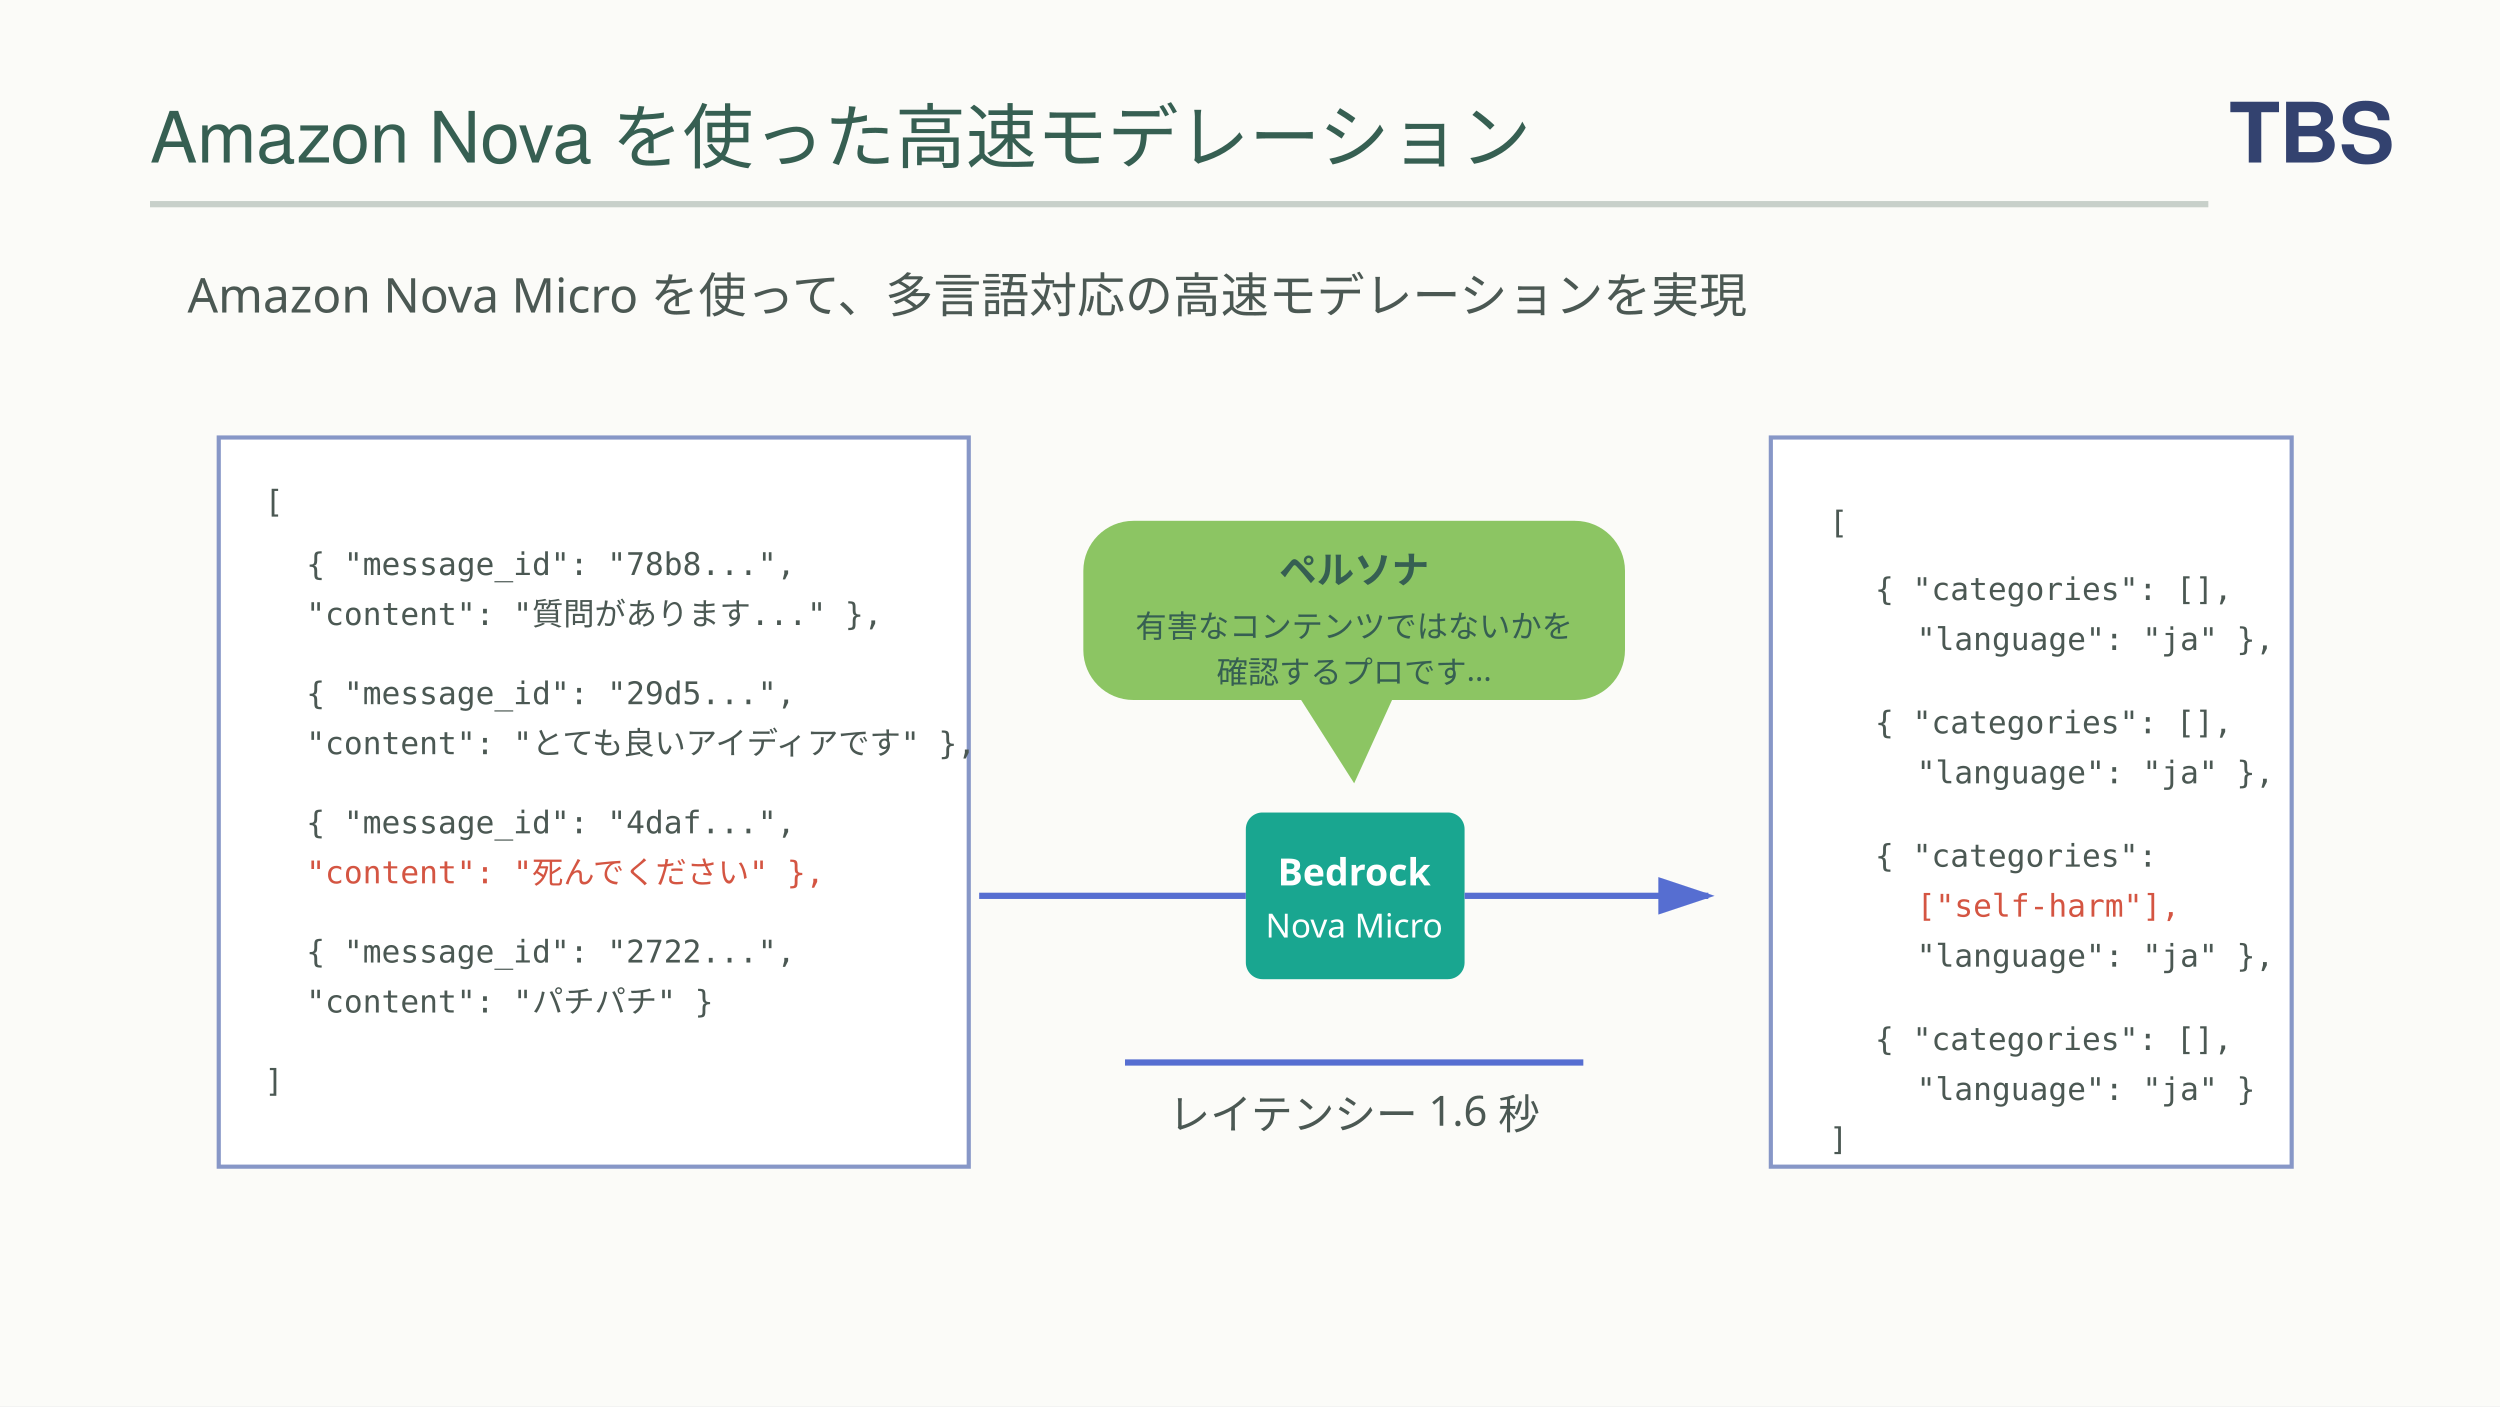
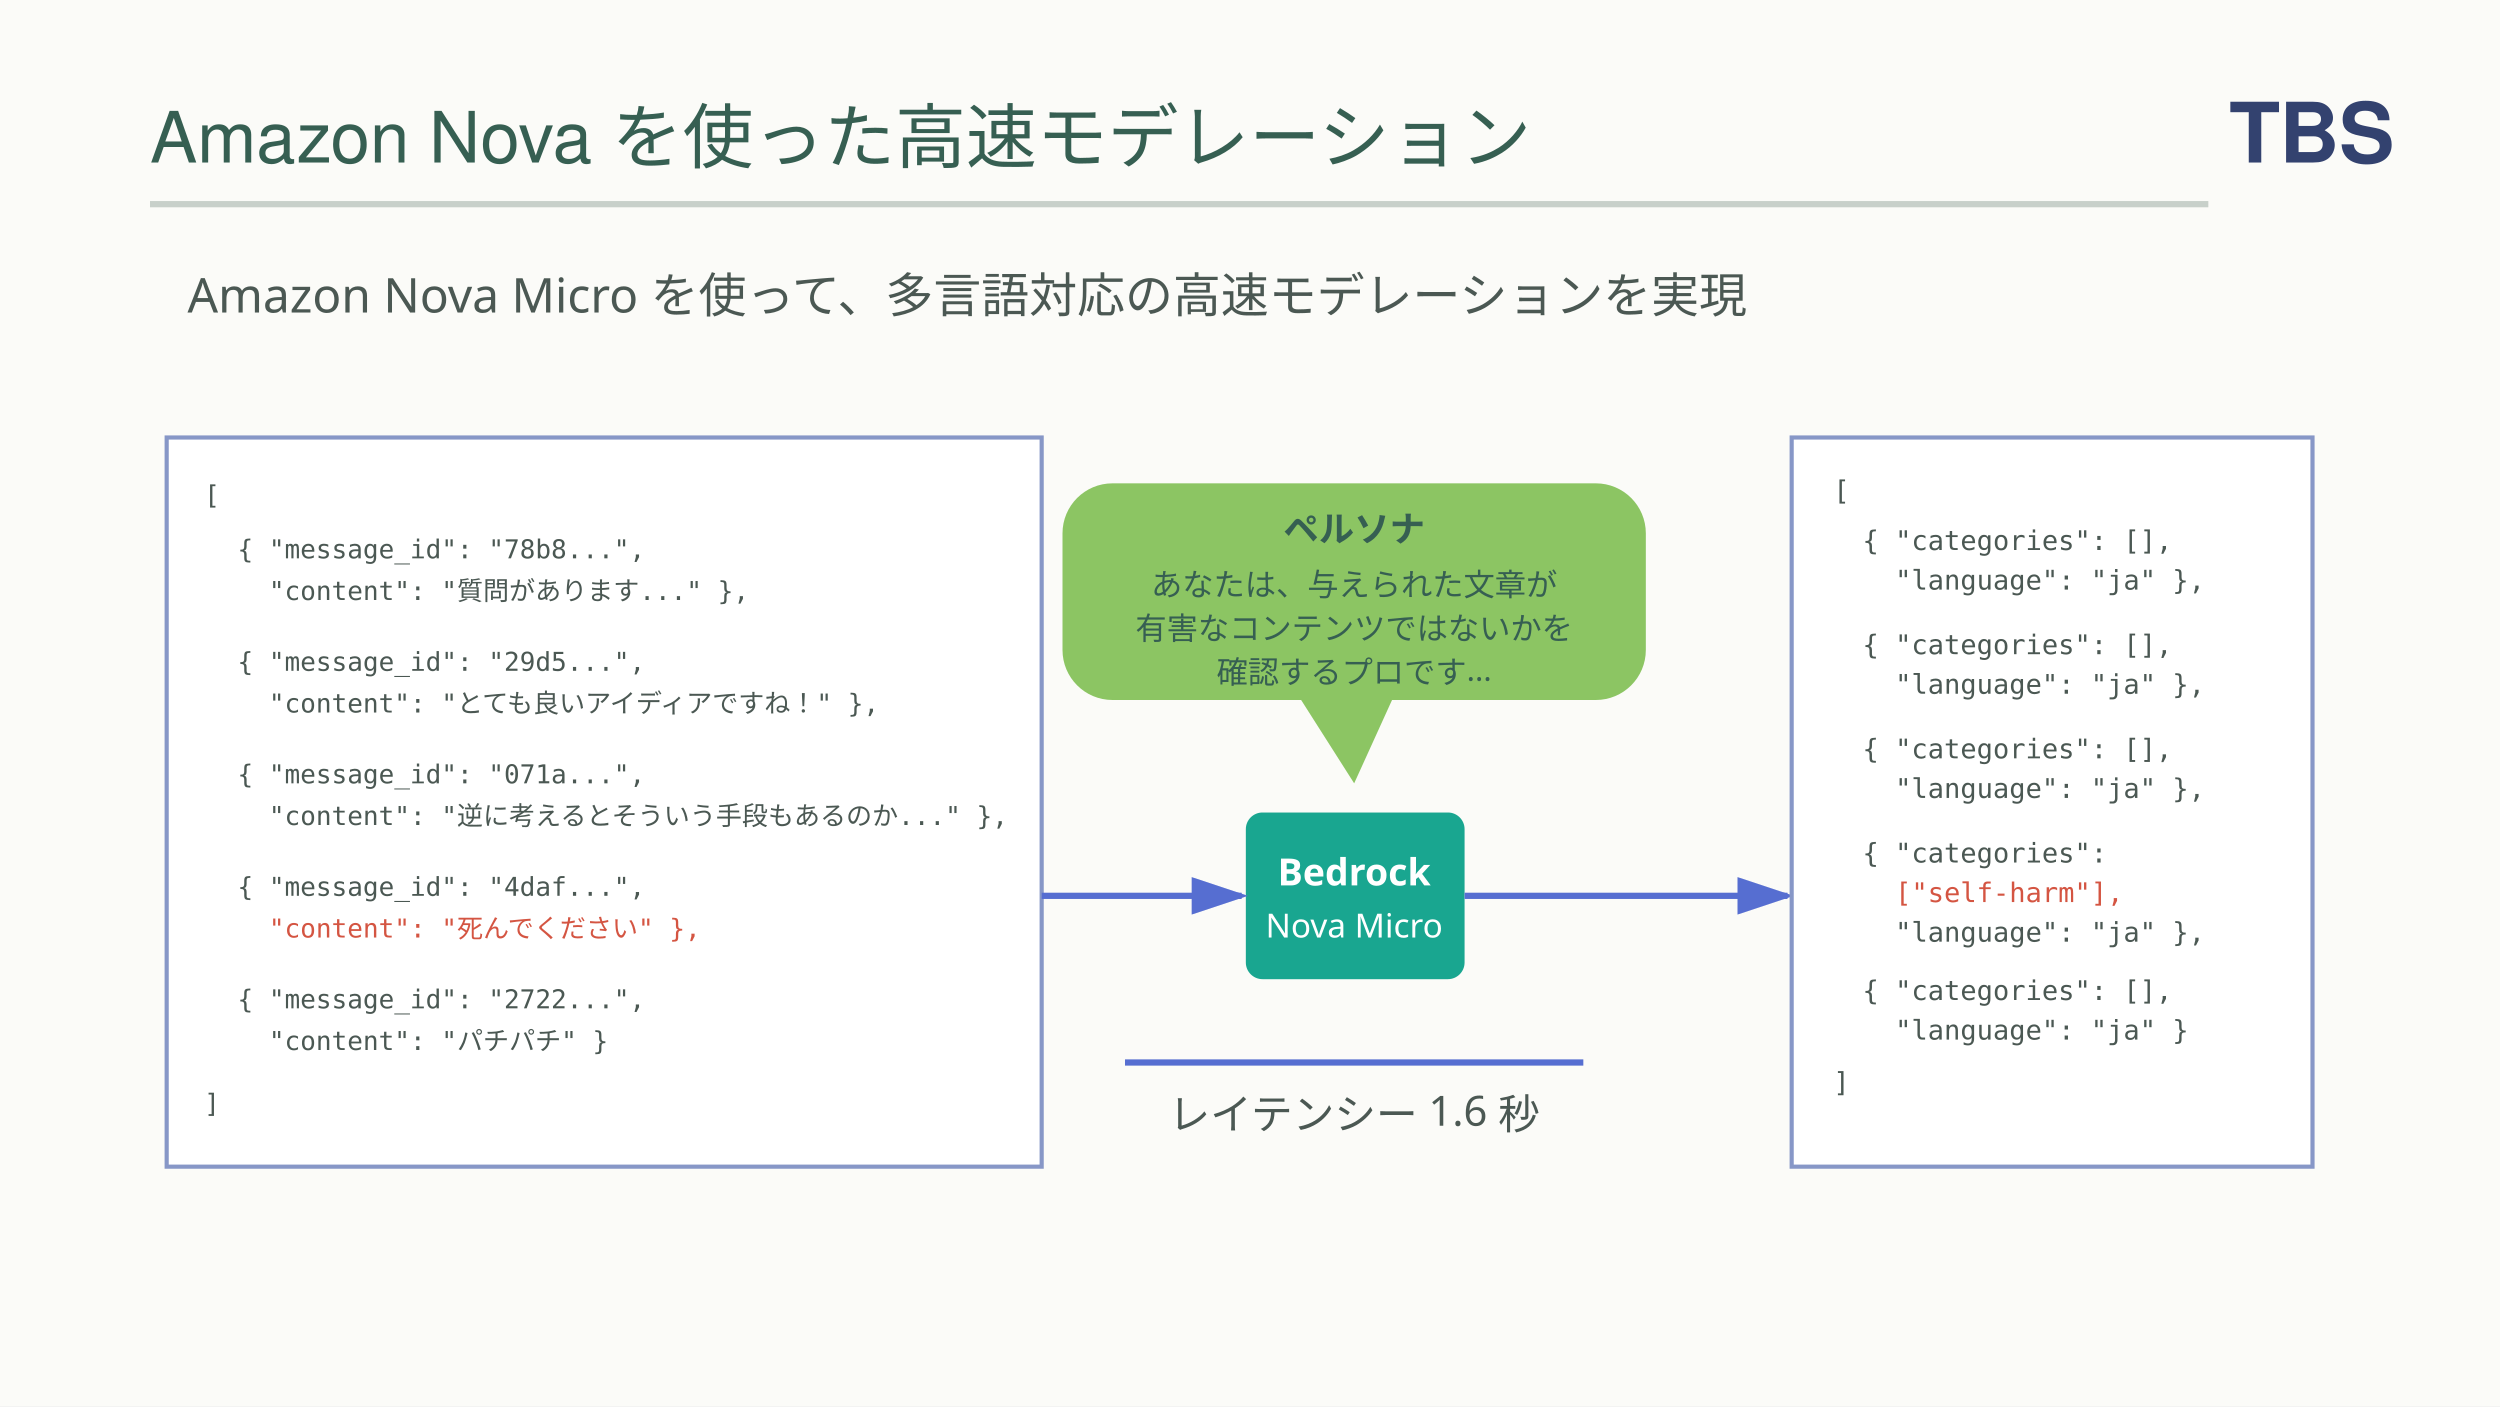
<svg xmlns="http://www.w3.org/2000/svg" width="1200" height="675" viewBox="0 0 1200 675" role="img" aria-labelledby="title desc">
  <rect width="1200" height="675" fill="#fbfbf8" />
  <text x="72" y="78" font-family="Avenir, Helvetica, Arial, sans-serif" font-size="34" fill="#365f52">Amazon Nova を使った高速モデレーション</text>
  <text x="1070" y="78" font-family="Avenir, Helvetica, Arial, sans-serif" font-size="40" font-weight="700" fill="#33426f">TBS</text>
  <line x1="72" y1="98" x2="1060" y2="98" stroke="#c8d0ca" stroke-width="3" />
  <text x="90" y="150" font-family="Avenir" font-size="23" fill="#4b5853">Amazon Nova Micro を使って、多言語対応の高速モデレーションを実現</text>
-   <g transform="translate(105 210)">
-     <rect x="0" y="0" width="360" height="350" fill="#fff" stroke="#8797c7" stroke-width="2" />
-     <text x="22" y="36" font-family="Menlo, monospace" font-size="15" fill="#4b5853">[</text>
-     <text x="42" y="66" font-family="Menlo, monospace" font-size="15" fill="#4b5853">{ "message_id": "78b8...",</text>
-     <text x="42" y="90" font-family="Menlo, monospace" font-size="15" fill="#4b5853">  "content": "質問があります..." },</text>
-     <text x="42" y="128" font-family="Menlo, monospace" font-size="15" fill="#4b5853">{ "message_id": "29d5...",</text>
-     <text x="42" y="152" font-family="Menlo, monospace" font-size="15" fill="#4b5853">  "content": "とても良いアイディアです" },</text>
-     <text x="42" y="190" font-family="Menlo, monospace" font-size="15" fill="#4b5853">{ "message_id": "4daf...",</text>
-     <text x="42" y="214" font-family="Menlo, monospace" font-size="15" fill="#d45542">  "content": "死んでください" },</text>
-     <text x="42" y="252" font-family="Menlo, monospace" font-size="15" fill="#4b5853">{ "message_id": "2722...",</text>
-     <text x="42" y="276" font-family="Menlo, monospace" font-size="15" fill="#4b5853">  "content": "パチパチ" }</text>
-     <text x="22" y="314" font-family="Menlo, monospace" font-size="15" fill="#4b5853">]</text>
+   <g transform="translate(80 210)">
+     <rect x="0" y="0" width="420" height="350" fill="#fff" stroke="#8797c7" stroke-width="2" />
+     <text x="18" y="32" font-family="Menlo, monospace" font-size="12.5" fill="#4b5853" xml:space="preserve">[</text>
+     <text x="34" y="58" font-family="Menlo, monospace" font-size="12.5" fill="#4b5853" xml:space="preserve">{ "message_id": "78b8...",</text>
+     <text x="34" y="78" font-family="Menlo, monospace" font-size="12.5" fill="#4b5853" xml:space="preserve">  "content": "質問があります..." },</text>
+     <text x="34" y="112" font-family="Menlo, monospace" font-size="12.5" fill="#4b5853" xml:space="preserve">{ "message_id": "29d5...",</text>
+     <text x="34" y="132" font-family="Menlo, monospace" font-size="12.5" fill="#4b5853" xml:space="preserve">  "content": "とても良いアイディアですね！" },</text>
+     <text x="34" y="166" font-family="Menlo, monospace" font-size="12.5" fill="#4b5853" xml:space="preserve">{ "message_id": "071a...",</text>
+     <text x="34" y="186" font-family="Menlo, monospace" font-size="12.5" fill="#4b5853" xml:space="preserve">  "content": "逆に考えるとそういう手段もあるのか..." },</text>
+     <text x="34" y="220" font-family="Menlo, monospace" font-size="12.5" fill="#4b5853" xml:space="preserve">{ "message_id": "4daf...",</text>
+     <text x="34" y="240" font-family="Menlo, monospace" font-size="12.5" fill="#d45542" xml:space="preserve">  "content": "死んでください" },</text>
+     <text x="34" y="274" font-family="Menlo, monospace" font-size="12.5" fill="#4b5853" xml:space="preserve">{ "message_id": "2722...",</text>
+     <text x="34" y="294" font-family="Menlo, monospace" font-size="12.5" fill="#4b5853" xml:space="preserve">  "content": "パチパチ" }</text>
+     <text x="18" y="324" font-family="Menlo, monospace" font-size="12.5" fill="#4b5853" xml:space="preserve">]</text>
  </g>
  <g transform="translate(510 250)">
-     <rect x="10" y="0" width="260" height="86" rx="24" fill="#8cc563" />
+     <rect x="0" y="-18" width="280" height="104" rx="24" fill="#8cc563" />
    <path d="M112 82l28 44 20-44" fill="#8cc563" />
-     <text x="140" y="30" text-anchor="middle" font-family="Avenir" font-size="18" fill="#365f52" font-weight="700">ペルソナ</text>
-     <text x="140" y="56" text-anchor="middle" font-family="Avenir" font-size="15" fill="#365f52">有害なコンテンツではないかを</text>
+     <text x="140" y="10" text-anchor="middle" font-family="Avenir" font-size="17" fill="#365f52" font-weight="700">ペルソナ</text>
+     <text x="140" y="36" text-anchor="middle" font-family="Avenir" font-size="15" fill="#365f52">あなたは、与えられた文章が</text>
+     <text x="140" y="57" text-anchor="middle" font-family="Avenir" font-size="15" fill="#365f52">有害なコンテンツではないかを</text>
    <text x="140" y="78" text-anchor="middle" font-family="Avenir" font-size="15" fill="#365f52">確認するプロです...</text>
    <rect x="88" y="140" width="105" height="80" rx="8" fill="#19a690" />
    <text x="140" y="175" text-anchor="middle" font-family="Avenir" font-size="18" fill="white" font-weight="700">Bedrock</text>
    <text x="140" y="200" text-anchor="middle" font-family="Avenir" font-size="16" fill="white">Nova Micro</text>
-     <path d="M-40 180H88M193 180H310" stroke="#566ed1" stroke-width="3" marker-end="url(#arrow)" fill="none" />
+     <path d="M-10 180H86" stroke="#566ed1" stroke-width="3" marker-end="url(#arrow)" fill="none" />
+     <path d="M193 180H348" stroke="#566ed1" stroke-width="3" marker-end="url(#arrow)" fill="none" />
    <path d="M30 260H250" stroke="#566ed1" stroke-width="3" fill="none" />
    <text x="140" y="292" text-anchor="middle" font-family="Avenir" font-size="20" fill="#4b5853">レイテンシー 1.6 秒</text>
  </g>
-   <g transform="translate(850 210)">
+   <g transform="translate(860 210)">
    <rect x="0" y="0" width="250" height="350" fill="#fff" stroke="#8797c7" stroke-width="2" />
-     <text x="28" y="46" font-family="Menlo, monospace" font-size="15" fill="#4b5853">[</text>
-     <text x="50" y="78" font-family="Menlo, monospace" font-size="15" fill="#4b5853">{ "categories": [],</text>
-     <text x="70" y="102" font-family="Menlo, monospace" font-size="15" fill="#4b5853">"language": "ja" },</text>
-     <text x="50" y="142" font-family="Menlo, monospace" font-size="15" fill="#4b5853">{ "categories": [],</text>
-     <text x="70" y="166" font-family="Menlo, monospace" font-size="15" fill="#4b5853">"language": "ja" },</text>
-     <text x="50" y="206" font-family="Menlo, monospace" font-size="15" fill="#4b5853">{ "categories":</text>
-     <text x="70" y="230" font-family="Menlo, monospace" font-size="15" fill="#d45542">["self-harm"],</text>
-     <text x="70" y="254" font-family="Menlo, monospace" font-size="15" fill="#4b5853">"language": "ja" },</text>
-     <text x="50" y="294" font-family="Menlo, monospace" font-size="15" fill="#4b5853">{ "categories": [],</text>
-     <text x="70" y="318" font-family="Menlo, monospace" font-size="15" fill="#4b5853">"language": "ja" }</text>
-     <text x="28" y="342" font-family="Menlo, monospace" font-size="15" fill="#4b5853">]</text>
+     <text x="20" y="30" font-family="Menlo, monospace" font-size="13" fill="#4b5853" xml:space="preserve">[</text>
+     <text x="34" y="54" font-family="Menlo, monospace" font-size="13" fill="#4b5853" xml:space="preserve">{ "categories": [],</text>
+     <text x="34" y="73" font-family="Menlo, monospace" font-size="13" fill="#4b5853" xml:space="preserve">  "language": "ja" },</text>
+     <text x="34" y="104" font-family="Menlo, monospace" font-size="13" fill="#4b5853" xml:space="preserve">{ "categories": [],</text>
+     <text x="34" y="123" font-family="Menlo, monospace" font-size="13" fill="#4b5853" xml:space="preserve">  "language": "ja" },</text>
+     <text x="34" y="154" font-family="Menlo, monospace" font-size="13" fill="#4b5853" xml:space="preserve">{ "categories": [],</text>
+     <text x="34" y="173" font-family="Menlo, monospace" font-size="13" fill="#4b5853" xml:space="preserve">  "language": "ja" },</text>
+     <text x="34" y="204" font-family="Menlo, monospace" font-size="13" fill="#4b5853" xml:space="preserve">{ "categories":</text>
+     <text x="34" y="223" font-family="Menlo, monospace" font-size="13" fill="#d45542" xml:space="preserve">  ["self-harm"],</text>
+     <text x="34" y="242" font-family="Menlo, monospace" font-size="13" fill="#4b5853" xml:space="preserve">  "language": "ja" },</text>
+     <text x="34" y="270" font-family="Menlo, monospace" font-size="13" fill="#4b5853" xml:space="preserve">{ "categories": [],</text>
+     <text x="34" y="289" font-family="Menlo, monospace" font-size="13" fill="#4b5853" xml:space="preserve">  "language": "ja" }</text>
+     <text x="20" y="314" font-family="Menlo, monospace" font-size="13" fill="#4b5853" xml:space="preserve">]</text>
  </g>
  <defs>
    <marker id="arrow" markerWidth="10" markerHeight="10" refX="8" refY="3" orient="auto" markerUnits="strokeWidth">
      <path d="M0,0 L0,6 L9,3 z" fill="#566ed1" />
    </marker>
  </defs>
</svg>
